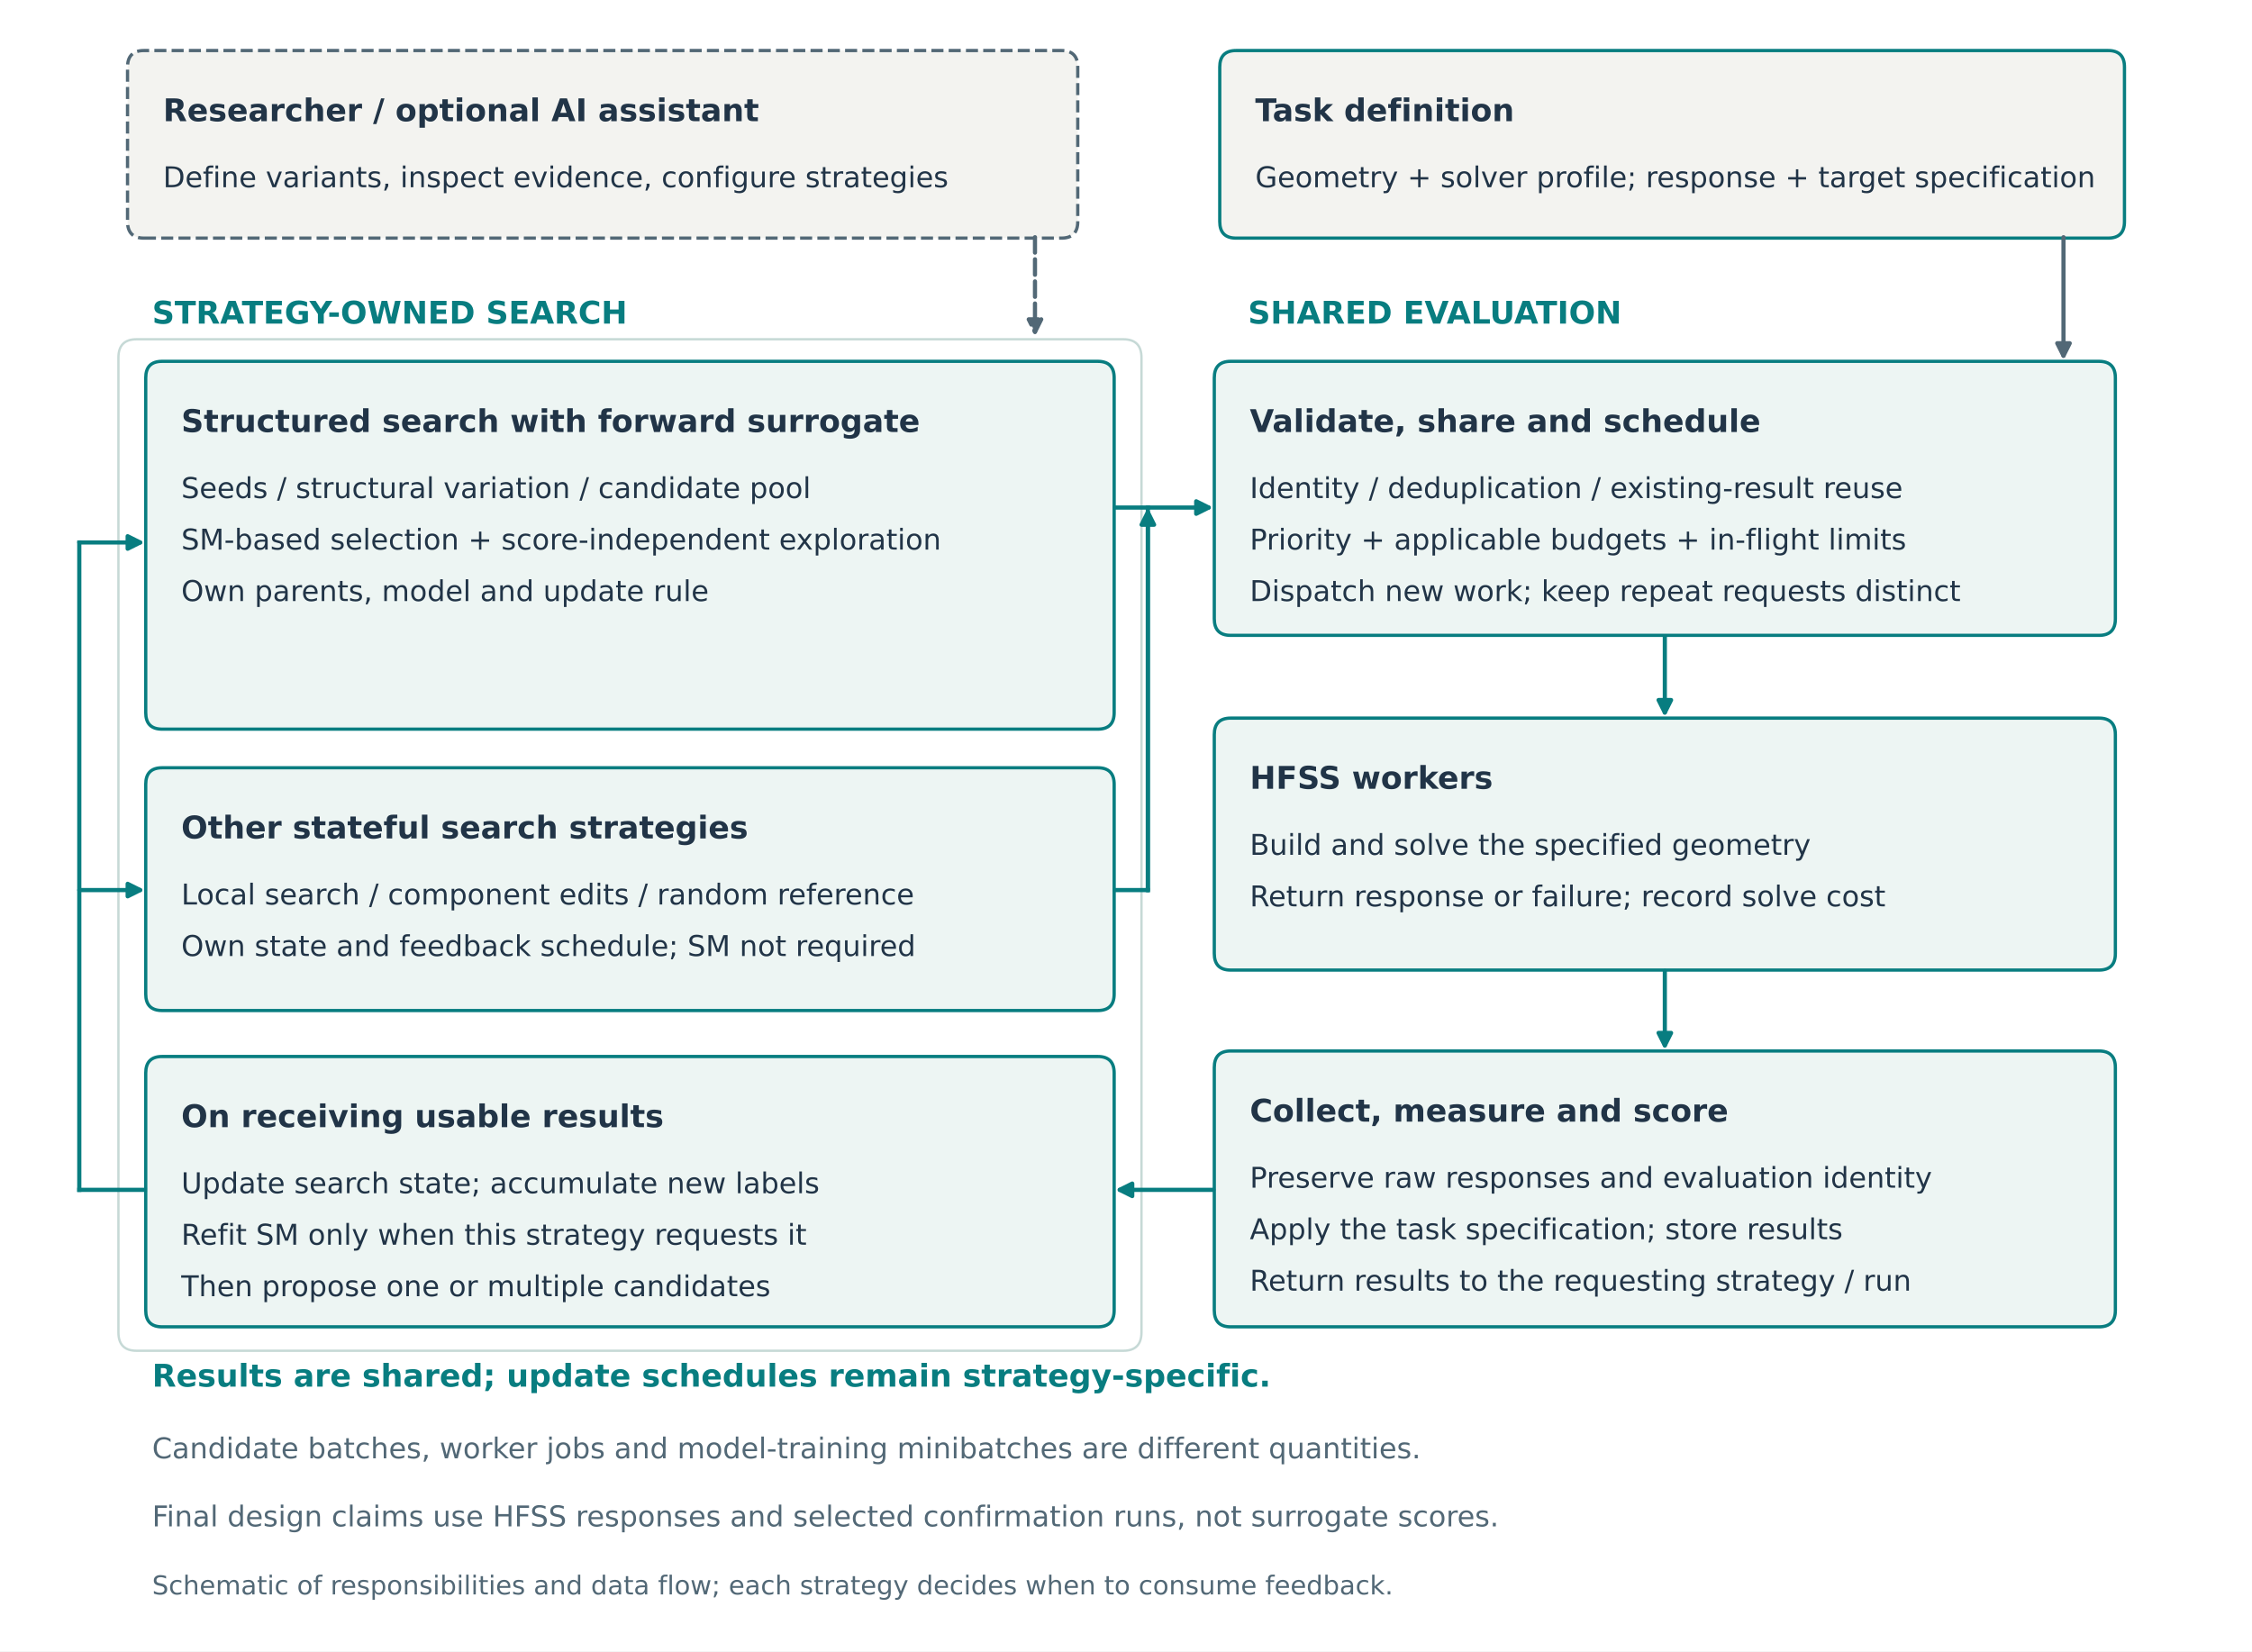
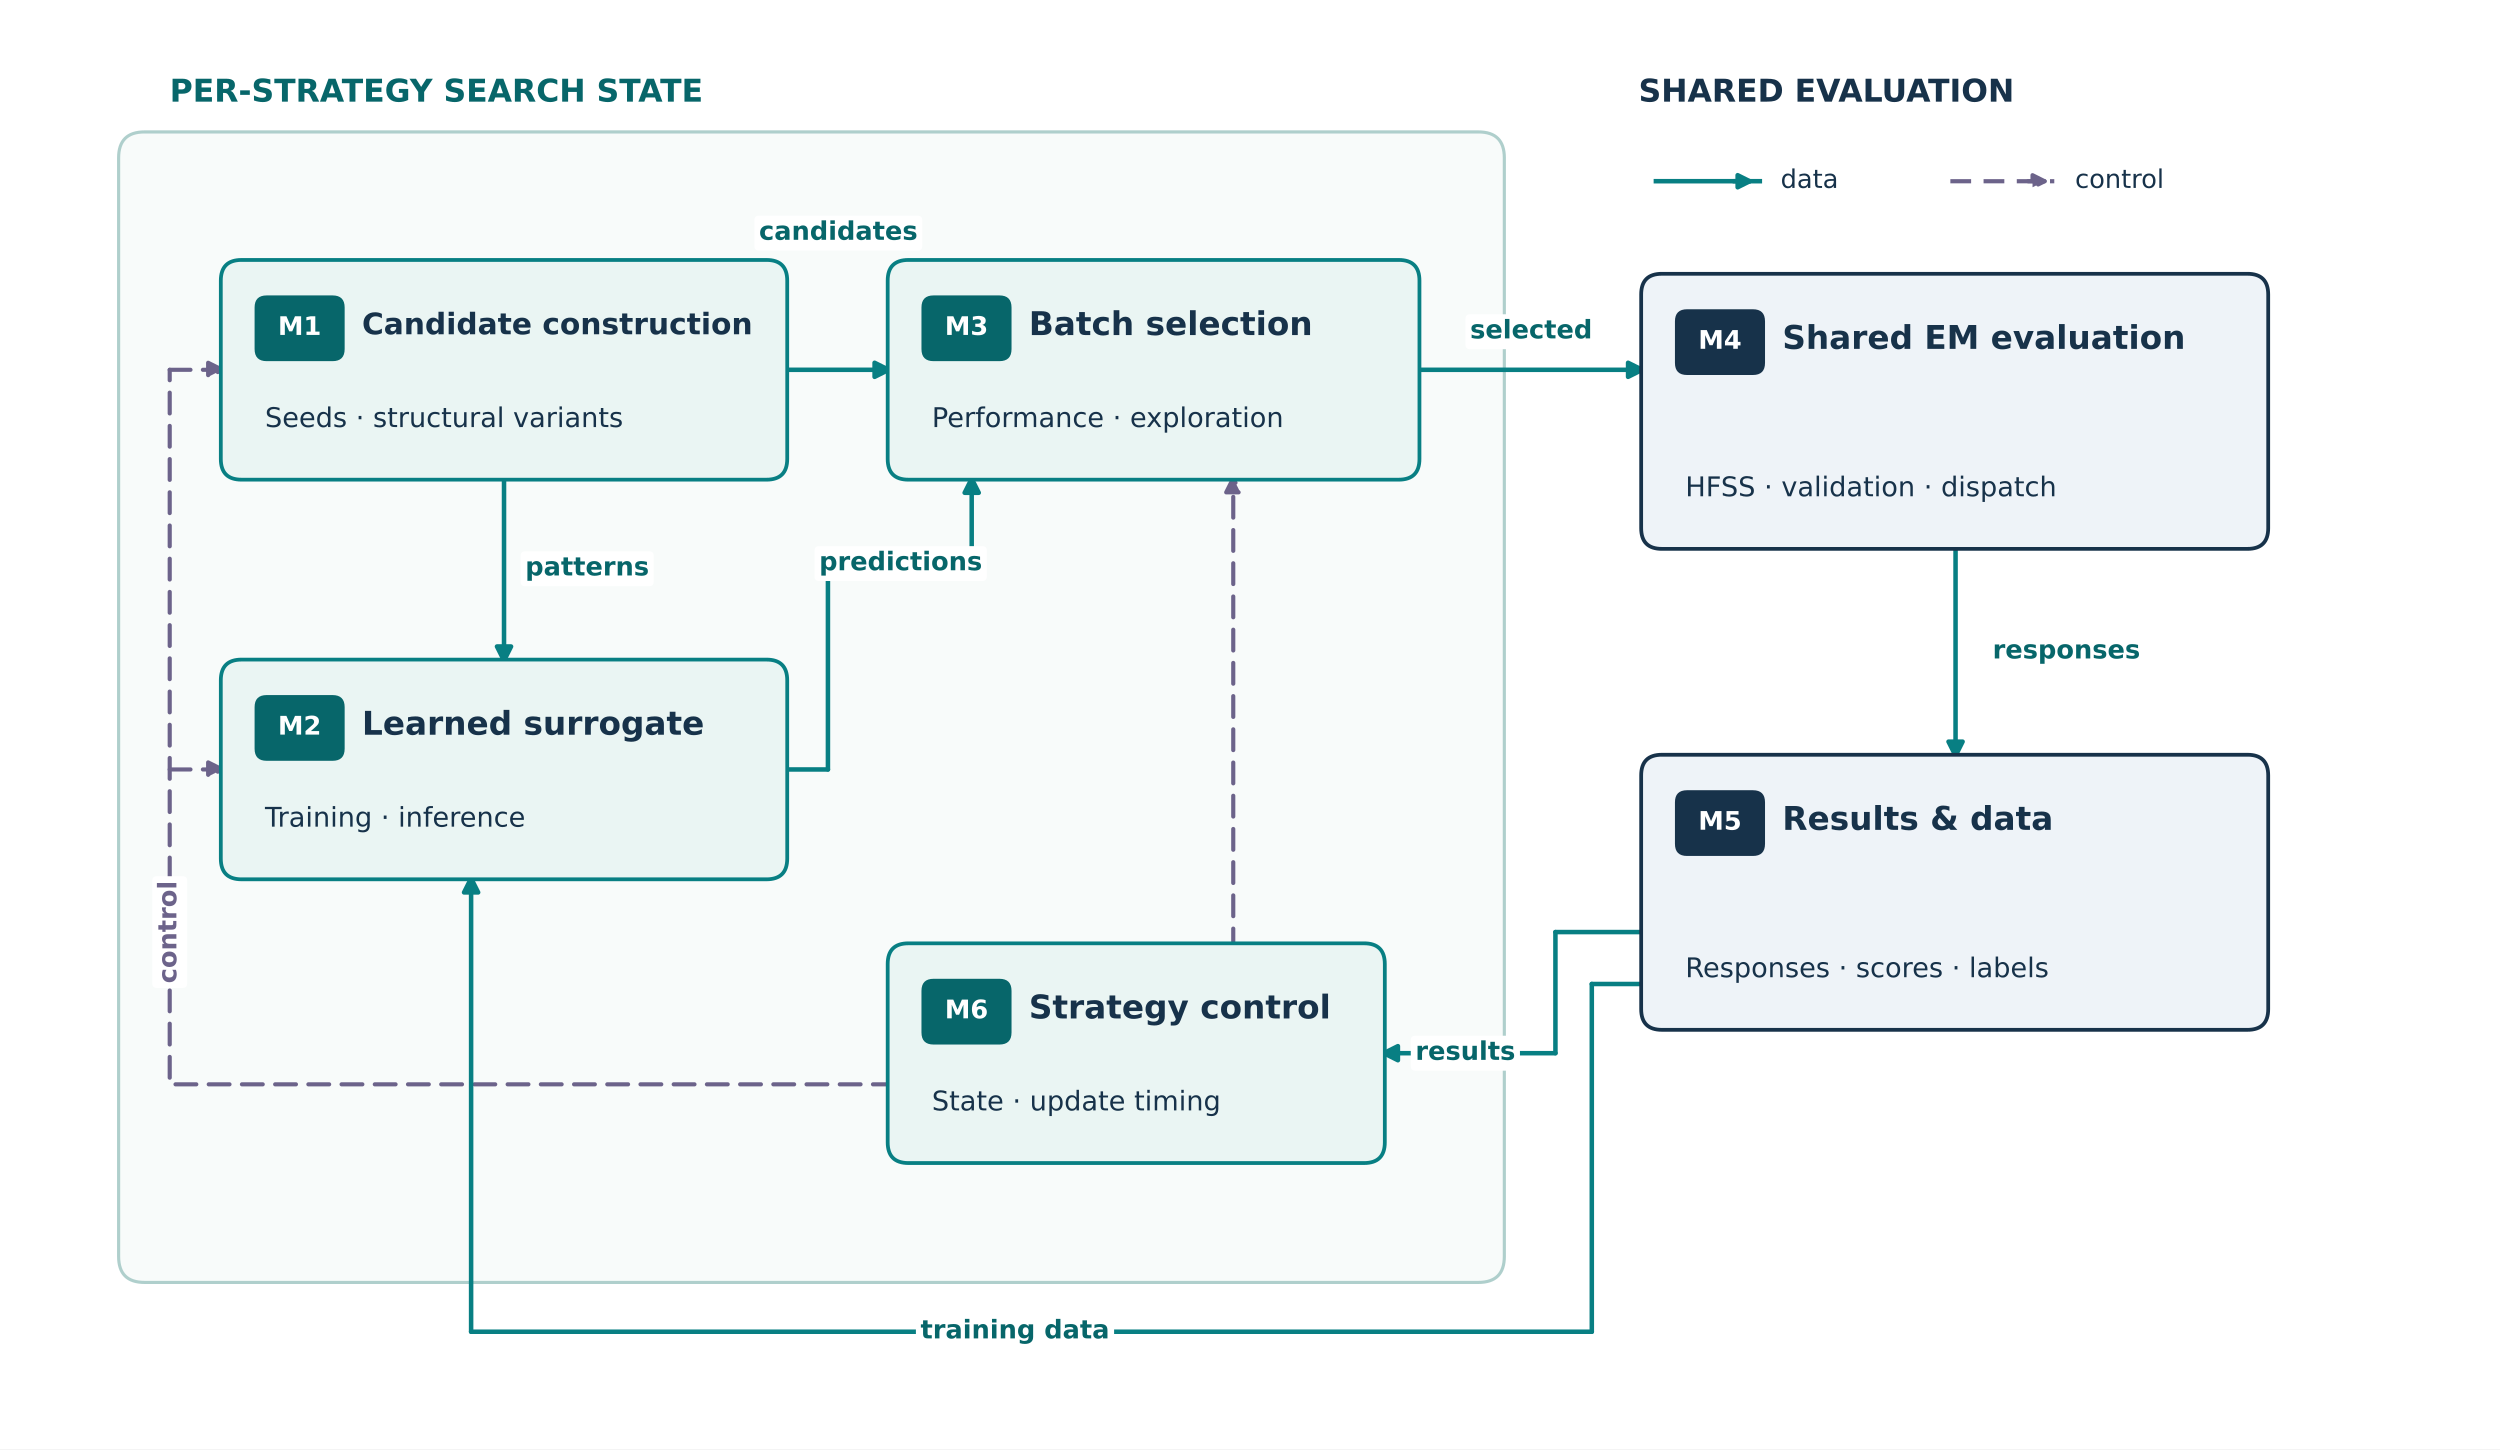
- <svg xmlns="http://www.w3.org/2000/svg" width="864pt" height="633.6pt" viewBox="0 0 864 633.6" version="1.1">
+ <svg xmlns="http://www.w3.org/2000/svg" width="993.6pt" height="576pt" viewBox="0 0 993.6 576" version="1.1">
  <defs>
    <style type="text/css">*{stroke-linejoin: round; stroke-linecap: butt}</style>
  </defs>
  <g id="figure_1">
    <g id="patch_1">
-       <path d="M 0 633.6 L 864 633.6 L 864 0 L 0 0 z " style="fill: #ffffff" />
+       <path d="M 0 576 L 993.6 576 L 993.6 0 L 0 0 z " style="fill: #ffffff" />
    </g>
    <g id="axes_1">
      <g id="patch_2">
-         <path d="M 55.213 91.361 L 407.207 91.361 Q 413.492 91.361 413.492 85.01 L 413.492 25.74 Q 413.492 19.39 407.207 19.39 L 55.213 19.39 Q 48.928 19.39 48.928 25.74 L 48.928 85.01 Q 48.928 91.361 55.213 91.361 z " clip-path="url(#p7411a5b7e0)" style="fill: #f3f3f0; stroke-dasharray: 4.625,2; stroke-dashoffset: 0; stroke: #526876; stroke-width: 1.25; stroke-linejoin: miter" />
+         <path d="M 57.469 509.686 L 587.555 509.686 Q 597.881 509.686 597.881 499.372 L 597.881 62.746 Q 597.881 52.432 587.555 52.432 L 57.469 52.432 Q 47.143 52.432 47.143 62.746 L 47.143 499.372 Q 47.143 509.686 57.469 509.686 z " clip-path="url(#pd29ddb6e83)" style="fill: #f8fbfa; stroke: #afcfcc; stroke-width: 1.25; stroke-linejoin: miter" />
+       </g>
+       <g id="line2d_1">
+         <path d="M 355.212 430.956 L 67.451 430.956 L 67.451 146.977 " clip-path="url(#pd29ddb6e83)" style="fill: none; stroke-dasharray: 8.25,4.95; stroke-dashoffset: 0; stroke: #6c638a; stroke-width: 1.65; stroke-linecap: round" />
      </g>
      <g id="patch_3">
-         <path d="M 474.253 91.361 L 808.787 91.361 Q 815.072 91.361 815.072 85.01 L 815.072 25.74 Q 815.072 19.39 808.787 19.39 L 474.253 19.39 Q 467.968 19.39 467.968 25.74 L 467.968 85.01 Q 467.968 91.361 474.253 91.361 z " clip-path="url(#p7411a5b7e0)" style="fill: #f3f3f0; stroke: #087d80; stroke-width: 1.25; stroke-linejoin: miter" />
+         <path d="M 689.032 72.029 Q 693.227 72.029 695.409 72.029 " clip-path="url(#pd29ddb6e83)" style="fill: none; stroke: #087f83; stroke-width: 1.8; stroke-linecap: round" />
+         <path d="M 690.609 69.629 L 695.409 72.029 L 690.609 74.429 z " clip-path="url(#pd29ddb6e83)" style="fill: #087f83; stroke: #087f83; stroke-width: 1.8; stroke-linecap: round" />
      </g>
      <g id="patch_4">
-         <path d="M 397.08 91.008 Q 397.08 110.059 397.08 127.322 " clip-path="url(#p7411a5b7e0)" style="fill: none; stroke-dasharray: 5.92,2.56; stroke-dashoffset: 0; stroke: #526876; stroke-width: 1.6; stroke-linecap: round" />
-         <path d="M 399.48 122.522 L 397.08 127.322 L 394.68 122.522 z " clip-path="url(#p7411a5b7e0)" style="fill: #526876; stroke-dasharray: 5.92,2.56; stroke-dashoffset: 0; stroke: #526876; stroke-width: 1.6; stroke-linecap: round" />
+         <path d="M 806.063 72.029 Q 810.258 72.029 812.609 72.029 " clip-path="url(#pd29ddb6e83)" style="fill: none; stroke-dasharray: 8.25,4.95; stroke-dashoffset: 0; stroke: #6c638a; stroke-width: 1.65; stroke-linecap: round" />
+         <path d="M 807.809 69.629 L 812.609 72.029 L 807.809 74.429 z " clip-path="url(#pd29ddb6e83)" style="fill: #6c638a; stroke-dasharray: 8.25,4.95; stroke-dashoffset: 0; stroke: #6c638a; stroke-width: 1.65; stroke-linecap: round" />
      </g>
      <g id="patch_5">
-         <path d="M 791.676 91.008 Q 791.676 114.646 791.676 136.494 " clip-path="url(#p7411a5b7e0)" style="fill: none; stroke: #526876; stroke-width: 1.6; stroke-linecap: round" />
-         <path d="M 794.076 131.694 L 791.676 136.494 L 789.276 131.694 z " clip-path="url(#p7411a5b7e0)" style="fill: #526876; stroke: #526876; stroke-width: 1.6; stroke-linecap: round" />
+         <path d="M 310.465 146.977 Q 332.838 146.977 353.2 146.977 " clip-path="url(#pd29ddb6e83)" style="fill: none; stroke: #087f83; stroke-width: 1.8; stroke-linecap: round" />
+         <path d="M 347.6 144.177 L 353.2 146.977 L 347.6 149.777 z " clip-path="url(#pd29ddb6e83)" style="fill: #087f83; stroke: #087f83; stroke-width: 1.8; stroke-linecap: round" />
      </g>
      <g id="patch_6">
-         <path d="M 52.42 518.249 L 430.952 518.249 Q 437.936 518.249 437.936 511.193 L 437.936 137.225 Q 437.936 130.169 430.952 130.169 L 52.42 130.169 Q 45.436 130.169 45.436 137.225 L 45.436 511.193 Q 45.436 518.249 52.42 518.249 L 52.42 518.249 z " clip-path="url(#p7411a5b7e0)" style="fill: none; stroke: #c6d9d6; stroke-width: 0.9; stroke-linejoin: miter" />
+         <path d="M 200.317 188.233 Q 200.317 226.395 200.317 262.544 " clip-path="url(#pd29ddb6e83)" style="fill: none; stroke: #087f83; stroke-width: 1.8; stroke-linecap: round" />
+         <path d="M 203.117 256.944 L 200.317 262.544 L 197.517 256.944 z " clip-path="url(#pd29ddb6e83)" style="fill: #087f83; stroke: #087f83; stroke-width: 1.8; stroke-linecap: round" />
+       </g>
+       <g id="line2d_2">
+         <path d="M 310.465 305.813 L 329.052 305.813 " clip-path="url(#pd29ddb6e83)" style="fill: none; stroke: #087f83; stroke-width: 1.8; stroke-linecap: round" />
+       </g>
+       <g id="line2d_3">
+         <path d="M 329.052 305.813 L 329.052 223.988 " clip-path="url(#pd29ddb6e83)" style="fill: none; stroke: #087f83; stroke-width: 1.8; stroke-linecap: round" />
+       </g>
+       <g id="line2d_4">
+         <path d="M 329.052 223.988 L 386.191 223.988 " clip-path="url(#pd29ddb6e83)" style="fill: none; stroke: #087f83; stroke-width: 1.8; stroke-linecap: round" />
      </g>
      <g id="patch_7">
-         <path d="M 62.197 279.756 L 421.175 279.756 Q 427.46 279.756 427.46 273.406 L 427.46 144.986 Q 427.46 138.636 421.175 138.636 L 62.197 138.636 Q 55.912 138.636 55.912 144.986 L 55.912 273.406 Q 55.912 279.756 62.197 279.756 z " clip-path="url(#p7411a5b7e0)" style="fill: #edf5f3; stroke: #087d80; stroke-width: 1.25; stroke-linejoin: miter" />
+         <path d="M 386.191 223.988 Q 386.191 206.111 386.191 190.246 " clip-path="url(#pd29ddb6e83)" style="fill: none; stroke: #087f83; stroke-width: 1.8; stroke-linecap: round" />
+         <path d="M 383.391 195.846 L 386.191 190.246 L 388.991 195.846 z " clip-path="url(#pd29ddb6e83)" style="fill: #087f83; stroke: #087f83; stroke-width: 1.8; stroke-linecap: round" />
      </g>
      <g id="patch_8">
-         <path d="M 62.197 387.713 L 421.175 387.713 Q 427.46 387.713 427.46 381.362 L 427.46 300.924 Q 427.46 294.574 421.175 294.574 L 62.197 294.574 Q 55.912 294.574 55.912 300.924 L 55.912 381.362 Q 55.912 387.713 62.197 387.713 z " clip-path="url(#p7411a5b7e0)" style="fill: #edf5f3; stroke: #087d80; stroke-width: 1.25; stroke-linejoin: miter" />
+         <path d="M 561.739 146.977 Q 608.207 146.977 652.663 146.977 " clip-path="url(#pd29ddb6e83)" style="fill: none; stroke: #087f83; stroke-width: 1.8; stroke-linecap: round" />
+         <path d="M 647.063 144.177 L 652.663 146.977 L 647.063 149.777 z " clip-path="url(#pd29ddb6e83)" style="fill: #087f83; stroke: #087f83; stroke-width: 1.8; stroke-linecap: round" />
      </g>
      <g id="patch_9">
-         <path d="M 62.197 509.076 L 421.175 509.076 Q 427.46 509.076 427.46 502.726 L 427.46 411.703 Q 427.46 405.353 421.175 405.353 L 62.197 405.353 Q 55.912 405.353 55.912 411.703 L 55.912 502.726 Q 55.912 509.076 62.197 509.076 z " clip-path="url(#p7411a5b7e0)" style="fill: #edf5f3; stroke: #087d80; stroke-width: 1.25; stroke-linejoin: miter" />
+         <path d="M 777.215 215.737 Q 777.215 259.056 777.215 300.362 " clip-path="url(#pd29ddb6e83)" style="fill: none; stroke: #087f83; stroke-width: 1.8; stroke-linecap: round" />
+         <path d="M 780.015 294.762 L 777.215 300.362 L 774.415 294.762 z " clip-path="url(#pd29ddb6e83)" style="fill: #087f83; stroke: #087f83; stroke-width: 1.8; stroke-linecap: round" />
+       </g>
+       <g id="line2d_5">
+         <path d="M 654.676 370.447 L 618.19 370.447 " clip-path="url(#pd29ddb6e83)" style="fill: none; stroke: #087f83; stroke-width: 1.8; stroke-linecap: round" />
+       </g>
+       <g id="line2d_6">
+         <path d="M 618.19 370.447 L 618.19 418.579 " clip-path="url(#pd29ddb6e83)" style="fill: none; stroke: #087f83; stroke-width: 1.8; stroke-linecap: round" />
      </g>
      <g id="patch_10">
-         <path d="M 440.381 194.731 Q 452.952 194.731 463.734 194.731 " clip-path="url(#p7411a5b7e0)" style="fill: none; stroke: #087d80; stroke-width: 1.6; stroke-linecap: round" />
-         <path d="M 458.934 192.331 L 463.734 194.731 L 458.934 197.131 z " clip-path="url(#p7411a5b7e0)" style="fill: #087d80; stroke: #087d80; stroke-width: 1.6; stroke-linecap: round" />
+         <path d="M 618.19 418.579 Q 583.08 418.579 549.983 418.579 " clip-path="url(#pd29ddb6e83)" style="fill: none; stroke: #087f83; stroke-width: 1.8; stroke-linecap: round" />
+         <path d="M 555.583 421.379 L 549.983 418.579 L 555.583 415.779 z " clip-path="url(#pd29ddb6e83)" style="fill: #087f83; stroke: #087f83; stroke-width: 1.8; stroke-linecap: round" />
+       </g>
+       <g id="line2d_7">
+         <path d="M 654.676 391.075 L 632.646 391.075 " clip-path="url(#pd29ddb6e83)" style="fill: none; stroke: #087f83; stroke-width: 1.8; stroke-linecap: round" />
+       </g>
+       <g id="line2d_8">
+         <path d="M 632.646 391.075 L 632.646 529.283 " clip-path="url(#pd29ddb6e83)" style="fill: none; stroke: #087f83; stroke-width: 1.8; stroke-linecap: round" />
+       </g>
+       <g id="line2d_9">
+         <path d="M 632.646 529.283 L 187.237 529.283 " clip-path="url(#pd29ddb6e83)" style="fill: none; stroke: #087f83; stroke-width: 1.8; stroke-linecap: round" />
      </g>
      <g id="patch_11">
-         <path d="M 440.381 341.496 Q 440.381 268.114 440.381 196.52 " clip-path="url(#p7411a5b7e0)" style="fill: none; stroke: #087d80; stroke-width: 1.6; stroke-linecap: round" />
-         <path d="M 437.981 201.32 L 440.381 196.52 L 442.781 201.32 z " clip-path="url(#p7411a5b7e0)" style="fill: #087d80; stroke: #087d80; stroke-width: 1.6; stroke-linecap: round" />
+         <path d="M 187.237 529.283 Q 187.237 438.176 187.237 349.081 " clip-path="url(#pd29ddb6e83)" style="fill: none; stroke: #087f83; stroke-width: 1.8; stroke-linecap: round" />
+         <path d="M 184.437 354.681 L 187.237 349.081 L 190.037 354.681 z " clip-path="url(#pd29ddb6e83)" style="fill: #087f83; stroke: #087f83; stroke-width: 1.8; stroke-linecap: round" />
      </g>
      <g id="patch_12">
-         <path d="M 472.158 243.77 L 805.295 243.77 Q 811.58 243.77 811.58 237.42 L 811.58 144.986 Q 811.58 138.636 805.295 138.636 L 472.158 138.636 Q 465.872 138.636 465.872 144.986 L 465.872 237.42 Q 465.872 243.77 472.158 243.77 z " clip-path="url(#p7411a5b7e0)" style="fill: #edf5f3; stroke: #087d80; stroke-width: 1.25; stroke-linejoin: miter" />
+         <path d="M 67.451 146.977 Q 78.81 146.977 88.324 146.977 " clip-path="url(#pd29ddb6e83)" style="fill: none; stroke-dasharray: 8.25,4.95; stroke-dashoffset: 0; stroke: #6c638a; stroke-width: 1.65; stroke-linecap: round" />
+         <path d="M 82.724 144.177 L 88.324 146.977 L 82.724 149.777 z " clip-path="url(#pd29ddb6e83)" style="fill: #6c638a; stroke-dasharray: 8.25,4.95; stroke-dashoffset: 0; stroke: #6c638a; stroke-width: 1.65; stroke-linecap: round" />
      </g>
      <g id="patch_13">
-         <path d="M 472.158 372.19 L 805.295 372.19 Q 811.58 372.19 811.58 365.839 L 811.58 281.873 Q 811.58 275.522 805.295 275.522 L 472.158 275.522 Q 465.872 275.522 465.872 281.873 L 465.872 365.839 Q 465.872 372.19 472.158 372.19 z " clip-path="url(#p7411a5b7e0)" style="fill: #edf5f3; stroke: #087d80; stroke-width: 1.25; stroke-linejoin: miter" />
+         <path d="M 67.451 305.813 Q 78.81 305.813 88.324 305.813 " clip-path="url(#pd29ddb6e83)" style="fill: none; stroke-dasharray: 8.25,4.95; stroke-dashoffset: 0; stroke: #6c638a; stroke-width: 1.65; stroke-linecap: round" />
+         <path d="M 82.724 303.013 L 88.324 305.813 L 82.724 308.613 z " clip-path="url(#pd29ddb6e83)" style="fill: #6c638a; stroke-dasharray: 8.25,4.95; stroke-dashoffset: 0; stroke: #6c638a; stroke-width: 1.65; stroke-linecap: round" />
      </g>
      <g id="patch_14">
-         <path d="M 638.726 244.123 Q 638.726 259.646 638.726 273.381 " clip-path="url(#p7411a5b7e0)" style="fill: none; stroke: #087d80; stroke-width: 1.6; stroke-linecap: round" />
-         <path d="M 641.126 268.581 L 638.726 273.381 L 636.326 268.581 z " clip-path="url(#p7411a5b7e0)" style="fill: #087d80; stroke: #087d80; stroke-width: 1.6; stroke-linecap: round" />
+         <path d="M 490.143 377.323 Q 490.143 282.778 490.143 190.078 " clip-path="url(#pd29ddb6e83)" style="fill: none; stroke-dasharray: 8.25,4.95; stroke-dashoffset: 0; stroke: #6c638a; stroke-width: 1.65; stroke-linecap: round" />
+         <path d="M 487.343 195.678 L 490.143 190.078 L 492.943 195.678 z " clip-path="url(#pd29ddb6e83)" style="fill: #6c638a; stroke-dasharray: 8.25,4.95; stroke-dashoffset: 0; stroke: #6c638a; stroke-width: 1.65; stroke-linecap: round" />
+       </g>
+       <g id="line2d_10">
+         <path d="M 658.118 72.029 L 699.423 72.029 " clip-path="url(#pd29ddb6e83)" style="fill: none; stroke: #087f83; stroke-width: 1.8; stroke-linecap: square" />
+       </g>
+       <g id="line2d_11">
+         <path d="M 775.15 72.029 L 816.455 72.029 " clip-path="url(#pd29ddb6e83)" style="fill: none; stroke-dasharray: 8.25,4.95; stroke-dashoffset: 0; stroke: #6c638a; stroke-width: 1.65" />
+       </g>
+       <g id="text_1">
+         <text style="font-weight: 700; font-size: 12.5px; font-family: 'DejaVu Sans'; text-anchor: start; fill: #07666a" x="67.451" y="40.399" transform="rotate(-0 67.45125 40.3992)">PER-STRATEGY SEARCH STATE</text>
+       </g>
+       <g id="text_2">
+         <text style="font-weight: 700; font-size: 12.5px; font-family: 'DejaVu Sans'; text-anchor: start; fill: #17324a" x="651.234" y="40.399" transform="rotate(-0 651.2338 40.3992)">SHARED EVALUATION</text>
      </g>
      <g id="patch_15">
-         <path d="M 472.158 509.076 L 805.295 509.076 Q 811.58 509.076 811.58 502.726 L 811.58 409.586 Q 811.58 403.236 805.295 403.236 L 472.158 403.236 Q 465.872 403.236 465.872 409.586 L 465.872 502.726 Q 465.872 509.076 472.158 509.076 z " clip-path="url(#p7411a5b7e0)" style="fill: #edf5f3; stroke: #087d80; stroke-width: 1.25; stroke-linejoin: miter" />
+         <path d="M 96.021 190.64 L 304.613 190.64 Q 312.874 190.64 312.874 182.389 L 312.874 111.566 Q 312.874 103.315 304.613 103.315 L 96.021 103.315 Q 87.76 103.315 87.76 111.566 L 87.76 182.389 Q 87.76 190.64 96.021 190.64 z " clip-path="url(#pd29ddb6e83)" style="fill: #eaf5f3; stroke: #087f83; stroke-width: 1.5; stroke-linejoin: miter" />
      </g>
      <g id="patch_16">
-         <path d="M 638.726 372.542 Q 638.726 387.713 638.726 401.094 " clip-path="url(#p7411a5b7e0)" style="fill: none; stroke: #087d80; stroke-width: 1.6; stroke-linecap: round" />
-         <path d="M 641.126 396.294 L 638.726 401.094 L 636.326 396.294 z " clip-path="url(#p7411a5b7e0)" style="fill: #087d80; stroke: #087d80; stroke-width: 1.6; stroke-linecap: round" />
+         <path d="M 96.021 349.475 L 304.613 349.475 Q 312.874 349.475 312.874 341.224 L 312.874 270.401 Q 312.874 262.15 304.613 262.15 L 96.021 262.15 Q 87.76 262.15 87.76 270.401 L 87.76 341.224 Q 87.76 349.475 96.021 349.475 z " clip-path="url(#pd29ddb6e83)" style="fill: #eaf5f3; stroke: #087f83; stroke-width: 1.5; stroke-linejoin: miter" />
      </g>
      <g id="patch_17">
-         <path d="M 465.523 456.509 Q 446.666 456.509 429.598 456.509 " clip-path="url(#p7411a5b7e0)" style="fill: none; stroke: #087d80; stroke-width: 1.6; stroke-linecap: round" />
-         <path d="M 434.398 458.909 L 429.598 456.509 L 434.398 454.109 z " clip-path="url(#p7411a5b7e0)" style="fill: #087d80; stroke: #087d80; stroke-width: 1.6; stroke-linecap: round" />
+         <path d="M 361.064 190.64 L 555.887 190.64 Q 564.148 190.64 564.148 182.389 L 564.148 111.566 Q 564.148 103.315 555.887 103.315 L 361.064 103.315 Q 352.803 103.315 352.803 111.566 L 352.803 182.389 Q 352.803 190.64 361.064 190.64 z " clip-path="url(#pd29ddb6e83)" style="fill: #eaf5f3; stroke: #087f83; stroke-width: 1.5; stroke-linejoin: miter" />
      </g>
      <g id="patch_18">
-         <path d="M 30.42 208.138 Q 42.991 208.138 53.774 208.138 " clip-path="url(#p7411a5b7e0)" style="fill: none; stroke: #087d80; stroke-width: 1.6; stroke-linecap: round" />
-         <path d="M 48.974 205.738 L 53.774 208.138 L 48.974 210.538 z " clip-path="url(#p7411a5b7e0)" style="fill: #087d80; stroke: #087d80; stroke-width: 1.6; stroke-linecap: round" />
+         <path d="M 361.064 462.242 L 542.119 462.242 Q 550.38 462.242 550.38 453.991 L 550.38 383.168 Q 550.38 374.917 542.119 374.917 L 361.064 374.917 Q 352.803 374.917 352.803 383.168 L 352.803 453.991 Q 352.803 462.242 361.064 462.242 z " clip-path="url(#pd29ddb6e83)" style="fill: #eaf5f3; stroke: #087f83; stroke-width: 1.5; stroke-linejoin: miter" />
      </g>
      <g id="patch_19">
-         <path d="M 30.42 341.496 Q 42.991 341.496 53.774 341.496 " clip-path="url(#p7411a5b7e0)" style="fill: none; stroke: #087d80; stroke-width: 1.6; stroke-linecap: round" />
-         <path d="M 48.974 339.096 L 53.774 341.496 L 48.974 343.896 z " clip-path="url(#p7411a5b7e0)" style="fill: #087d80; stroke: #087d80; stroke-width: 1.6; stroke-linecap: round" />
-       </g>
-       <g id="line2d_1">
-         <path d="M 440.381 341.496 L 440.381 194.731 " clip-path="url(#p7411a5b7e0)" style="fill: none; stroke: #087d80; stroke-width: 1.6; stroke-linecap: square" />
-       </g>
-       <g id="line2d_2">
-         <path d="M 427.81 194.731 L 440.381 194.731 " clip-path="url(#p7411a5b7e0)" style="fill: none; stroke: #087d80; stroke-width: 1.6; stroke-linecap: square" />
-       </g>
-       <g id="line2d_3">
-         <path d="M 427.81 341.496 L 440.381 341.496 " clip-path="url(#p7411a5b7e0)" style="fill: none; stroke: #087d80; stroke-width: 1.6; stroke-linecap: square" />
-       </g>
-       <g id="line2d_4">
-         <path d="M 55.562 456.509 L 30.42 456.509 " clip-path="url(#p7411a5b7e0)" style="fill: none; stroke: #087d80; stroke-width: 1.6; stroke-linecap: square" />
-       </g>
-       <g id="line2d_5">
-         <path d="M 30.42 456.509 L 30.42 208.138 " clip-path="url(#p7411a5b7e0)" style="fill: none; stroke: #087d80; stroke-width: 1.6; stroke-linecap: square" />
-       </g>
-       <g id="text_1">
-         <text style="font-weight: 700; font-size: 12px; font-family: 'DejaVu Sans'; text-anchor: start; fill: #213447" x="62.546" y="46.501" transform="rotate(-0 62.5464 46.50053)">Researcher / optional AI assistant</text>
-       </g>
-       <g id="text_2">
-         <text style="font-size: 11px; font-family: 'DejaVu Sans'; text-anchor: start; fill: #213447" x="62.546" y="71.848" transform="rotate(-0 62.5464 71.84788)">Define variants, inspect evidence, configure strategies</text>
+         <path d="M 660.528 218.144 L 893.214 218.144 Q 901.476 218.144 901.476 209.893 L 901.476 117.067 Q 901.476 108.815 893.214 108.815 L 660.528 108.815 Q 652.266 108.815 652.266 117.067 L 652.266 209.893 Q 652.266 218.144 660.528 218.144 z " clip-path="url(#pd29ddb6e83)" style="fill: #eef3f8; stroke: #17324a; stroke-width: 1.5; stroke-linejoin: miter" />
+       </g>
+       <g id="patch_20">
+         <path d="M 660.528 409.297 L 893.214 409.297 Q 901.476 409.297 901.476 401.045 L 901.476 308.219 Q 901.476 299.968 893.214 299.968 L 660.528 299.968 Q 652.266 299.968 652.266 308.219 L 652.266 401.045 Q 652.266 409.297 660.528 409.297 z " clip-path="url(#pd29ddb6e83)" style="fill: #eef3f8; stroke: #17324a; stroke-width: 1.5; stroke-linejoin: miter" />
      </g>
      <g id="text_3">
-         <text style="font-weight: 700; font-size: 12px; font-family: 'DejaVu Sans'; text-anchor: start; fill: #213447" x="481.586" y="46.501" transform="rotate(-0 481.5864 46.50053)">Task definition</text>
+         <text style="font-size: 10.2px; font-family: 'DejaVu Sans'; text-anchor: start; fill: #17324a" x="707.685" y="74.679" transform="rotate(-0 707.6845 74.67881)">data</text>
      </g>
      <g id="text_4">
-         <text style="font-size: 11px; font-family: 'DejaVu Sans'; text-anchor: start; fill: #213447" x="481.586" y="71.848" transform="rotate(-0 481.5864 71.84788)">Geometry + solver profile; response + target specification</text>
+         <text style="font-size: 10.2px; font-family: 'DejaVu Sans'; text-anchor: start; fill: #17324a" x="824.716" y="74.679" transform="rotate(-0 824.7164 74.67881)">control</text>
+       </g>
+       <g id="patch_21">
+         <path d="M 106.003 143.539 L 132.163 143.539 Q 136.982 143.539 136.982 138.726 L 136.982 122.224 Q 136.982 117.41 132.163 117.41 L 106.003 117.41 Q 101.184 117.41 101.184 122.224 L 101.184 138.726 Q 101.184 143.539 106.003 143.539 z " clip-path="url(#pd29ddb6e83)" style="fill: #07666a" />
+       </g>
+       <g id="patch_22">
+         <path d="M 106.003 302.375 L 132.163 302.375 Q 136.982 302.375 136.982 297.562 L 136.982 281.059 Q 136.982 276.246 132.163 276.246 L 106.003 276.246 Q 101.184 276.246 101.184 281.059 L 101.184 297.562 Q 101.184 302.375 106.003 302.375 z " clip-path="url(#pd29ddb6e83)" style="fill: #07666a" />
+       </g>
+       <g id="patch_23">
+         <path d="M 371.046 143.539 L 397.206 143.539 Q 402.025 143.539 402.025 138.726 L 402.025 122.224 Q 402.025 117.41 397.206 117.41 L 371.046 117.41 Q 366.227 117.41 366.227 122.224 L 366.227 138.726 Q 366.227 143.539 371.046 143.539 z " clip-path="url(#pd29ddb6e83)" style="fill: #07666a" />
+       </g>
+       <g id="patch_24">
+         <path d="M 371.046 415.141 L 397.206 415.141 Q 402.025 415.141 402.025 410.328 L 402.025 393.826 Q 402.025 389.012 397.206 389.012 L 371.046 389.012 Q 366.227 389.012 366.227 393.826 L 366.227 410.328 Q 366.227 415.141 371.046 415.141 z " clip-path="url(#pd29ddb6e83)" style="fill: #07666a" />
+       </g>
+       <g id="patch_25">
+         <path d="M 670.51 149.04 L 696.67 149.04 Q 701.489 149.04 701.489 144.227 L 701.489 127.724 Q 701.489 122.911 696.67 122.911 L 670.51 122.911 Q 665.691 122.911 665.691 127.724 L 665.691 144.227 Q 665.691 149.04 670.51 149.04 z " clip-path="url(#pd29ddb6e83)" style="fill: #17324a" />
+       </g>
+       <g id="patch_26">
+         <path d="M 670.51 340.193 L 696.67 340.193 Q 701.489 340.193 701.489 335.38 L 701.489 318.877 Q 701.489 314.064 696.67 314.064 L 670.51 314.064 Q 665.691 314.064 665.691 318.877 L 665.691 335.38 Q 665.691 340.193 670.51 340.193 z " clip-path="url(#pd29ddb6e83)" style="fill: #17324a" />
      </g>
      <g id="text_5">
-         <text style="font-weight: 700; font-size: 12px; font-family: 'DejaVu Sans'; text-anchor: start; fill: #087d80" x="58.356" y="124.171" transform="rotate(-0 58.356 124.1712)">STRATEGY-OWNED SEARCH</text>
+         <text style="font-weight: 700; font-size: 10.2px; font-family: 'DejaVu Sans'; text-anchor: middle; fill: #ffffff" x="119.083" y="133.124" transform="rotate(-0 119.083 133.1244)">M1</text>
      </g>
      <g id="text_6">
-         <text style="font-weight: 700; font-size: 12px; font-family: 'DejaVu Sans'; text-anchor: start; fill: #087d80" x="478.793" y="124.171" transform="rotate(-0 478.7928 124.1712)">SHARED EVALUATION</text>
+         <text style="font-weight: 700; font-size: 11.8px; font-family: 'DejaVu Sans'; text-anchor: start; fill: #17324a" x="143.866" y="132.853" transform="rotate(-0 143.8662 132.8529)">Candidate construction</text>
      </g>
      <g id="text_7">
-         <text style="font-weight: 700; font-size: 12px; font-family: 'DejaVu Sans'; text-anchor: start; fill: #213447" x="69.53" y="165.747" transform="rotate(-0 69.5304 165.7469)">Structured search with forward surrogate</text>
+         <text style="font-size: 10.8px; font-family: 'DejaVu Sans'; text-anchor: start; fill: #17324a" x="105.315" y="169.723" transform="rotate(-0 105.3145 169.7235)">Seeds · structural variants</text>
      </g>
      <g id="text_8">
-         <text style="font-size: 11px; font-family: 'DejaVu Sans'; text-anchor: start; fill: #213447" x="69.53" y="191.094" transform="rotate(-0 69.5304 191.0943)">Seeds / structural variation / candidate pool</text>
+         <text style="font-weight: 700; font-size: 10.2px; font-family: 'DejaVu Sans'; text-anchor: middle; fill: #ffffff" x="119.083" y="291.96" transform="rotate(-0 119.083 291.96)">M2</text>
      </g>
      <g id="text_9">
-         <text style="font-size: 11px; font-family: 'DejaVu Sans'; text-anchor: start; fill: #213447" x="69.53" y="210.851" transform="rotate(-0 69.5304 210.8511)">SM-based selection + score-independent exploration</text>
+         <text style="font-weight: 700; font-size: 13px; font-family: 'DejaVu Sans'; text-anchor: start; fill: #17324a" x="143.866" y="292" transform="rotate(-0 143.8662 292.0003)">Learned surrogate</text>
      </g>
      <g id="text_10">
-         <text style="font-size: 11px; font-family: 'DejaVu Sans'; text-anchor: start; fill: #213447" x="69.53" y="230.608" transform="rotate(-0 69.5304 230.6079)">Own parents, model and update rule</text>
+         <text style="font-size: 10.8px; font-family: 'DejaVu Sans'; text-anchor: start; fill: #17324a" x="105.315" y="328.559" transform="rotate(-0 105.3145 328.5591)">Training · inference</text>
      </g>
      <g id="text_11">
-         <text style="font-weight: 700; font-size: 12px; font-family: 'DejaVu Sans'; text-anchor: start; fill: #213447" x="69.53" y="321.685" transform="rotate(-0 69.5304 321.6845)">Other stateful search strategies</text>
+         <text style="font-weight: 700; font-size: 10.2px; font-family: 'DejaVu Sans'; text-anchor: middle; fill: #ffffff" x="384.126" y="133.124" transform="rotate(-0 384.1258 133.1244)">M3</text>
      </g>
      <g id="text_12">
-         <text style="font-size: 11px; font-family: 'DejaVu Sans'; text-anchor: start; fill: #213447" x="69.53" y="347.032" transform="rotate(-0 69.5304 347.0319)">Local search / component edits / random reference</text>
+         <text style="font-weight: 700; font-size: 13px; font-family: 'DejaVu Sans'; text-anchor: start; fill: #17324a" x="408.909" y="133.165" transform="rotate(-0 408.909 133.1647)">Batch selection</text>
      </g>
      <g id="text_13">
-         <text style="font-size: 11px; font-family: 'DejaVu Sans'; text-anchor: start; fill: #213447" x="69.53" y="366.789" transform="rotate(-0 69.5304 366.7887)">Own state and feedback schedule; SM not required</text>
+         <text style="font-size: 10.8px; font-family: 'DejaVu Sans'; text-anchor: start; fill: #17324a" x="370.357" y="169.723" transform="rotate(-0 370.3573 169.7235)">Performance · exploration</text>
      </g>
      <g id="text_14">
-         <text style="font-weight: 700; font-size: 12px; font-family: 'DejaVu Sans'; text-anchor: start; fill: #213447" x="69.53" y="432.464" transform="rotate(-0 69.5304 432.4637)">On receiving usable results</text>
+         <text style="font-weight: 700; font-size: 10.2px; font-family: 'DejaVu Sans'; text-anchor: middle; fill: #ffffff" x="384.126" y="404.726" transform="rotate(-0 384.1258 404.7264)">M6</text>
      </g>
      <g id="text_15">
-         <text style="font-size: 11px; font-family: 'DejaVu Sans'; text-anchor: start; fill: #213447" x="69.53" y="457.811" transform="rotate(-0 69.5304 457.8111)">Update search state; accumulate new labels</text>
+         <text style="font-weight: 700; font-size: 13px; font-family: 'DejaVu Sans'; text-anchor: start; fill: #17324a" x="408.909" y="404.767" transform="rotate(-0 408.909 404.7667)">Strategy control</text>
      </g>
      <g id="text_16">
-         <text style="font-size: 11px; font-family: 'DejaVu Sans'; text-anchor: start; fill: #213447" x="69.53" y="477.568" transform="rotate(-0 69.5304 477.5679)">Refit SM only when this strategy requests it</text>
+         <text style="font-size: 10.8px; font-family: 'DejaVu Sans'; text-anchor: start; fill: #17324a" x="370.357" y="441.325" transform="rotate(-0 370.3573 441.3255)">State · update timing</text>
      </g>
      <g id="text_17">
-         <text style="font-size: 11px; font-family: 'DejaVu Sans'; text-anchor: start; fill: #213447" x="69.53" y="497.325" transform="rotate(-0 69.5304 497.3247)">Then propose one or multiple candidates</text>
+         <text style="font-weight: 700; font-size: 10.2px; font-family: 'DejaVu Sans'; text-anchor: middle; fill: #ffffff" x="683.59" y="138.625" transform="rotate(-0 683.5897 138.6252)">M4</text>
      </g>
      <g id="text_18">
-         <text style="font-weight: 700; font-size: 12px; font-family: 'DejaVu Sans'; text-anchor: start; fill: #213447" x="479.491" y="165.747" transform="rotate(-0 479.4912 165.7469)">Validate, share and schedule</text>
+         <text style="font-weight: 700; font-size: 13px; font-family: 'DejaVu Sans'; text-anchor: start; fill: #17324a" x="708.373" y="138.665" transform="rotate(-0 708.3729 138.6655)">Shared EM evaluation</text>
      </g>
      <g id="text_19">
-         <text style="font-size: 11px; font-family: 'DejaVu Sans'; text-anchor: start; fill: #213447" x="479.491" y="191.094" transform="rotate(-0 479.4912 191.0943)">Identity / deduplication / existing-result reuse</text>
+         <text style="font-size: 10.8px; font-family: 'DejaVu Sans'; text-anchor: start; fill: #17324a" x="669.821" y="197.227" transform="rotate(-0 669.8212 197.2275)">HFSS · validation · dispatch</text>
      </g>
      <g id="text_20">
-         <text style="font-size: 11px; font-family: 'DejaVu Sans'; text-anchor: start; fill: #213447" x="479.491" y="210.851" transform="rotate(-0 479.4912 210.8511)">Priority + applicable budgets + in-flight limits</text>
+         <text style="font-weight: 700; font-size: 10.2px; font-family: 'DejaVu Sans'; text-anchor: middle; fill: #ffffff" x="683.59" y="329.778" transform="rotate(-0 683.5897 329.778)">M5</text>
      </g>
      <g id="text_21">
-         <text style="font-size: 11px; font-family: 'DejaVu Sans'; text-anchor: start; fill: #213447" x="479.491" y="230.608" transform="rotate(-0 479.4912 230.6079)">Dispatch new work; keep repeat requests distinct</text>
+         <text style="font-weight: 700; font-size: 13px; font-family: 'DejaVu Sans'; text-anchor: start; fill: #17324a" x="708.373" y="329.818" transform="rotate(-0 708.3729 329.8183)">Results &amp; data</text>
      </g>
      <g id="text_22">
-         <text style="font-weight: 700; font-size: 12px; font-family: 'DejaVu Sans'; text-anchor: start; fill: #213447" x="479.491" y="302.633" transform="rotate(-0 479.4912 302.6333)">HFSS workers</text>
+         <text style="font-size: 10.8px; font-family: 'DejaVu Sans'; text-anchor: start; fill: #17324a" x="669.821" y="388.38" transform="rotate(-0 669.8212 388.3803)">Responses · scores · labels</text>
      </g>
      <g id="text_23">
-         <text style="font-size: 11px; font-family: 'DejaVu Sans'; text-anchor: start; fill: #213447" x="479.491" y="327.981" transform="rotate(-0 479.4912 327.9807)">Build and solve the specified geometry</text>
+         <g id="patch_27">
+           <path d="M 301.664 99.593 L 364.701 99.593 Q 366.537 99.593 366.537 97.757 L 366.537 87.556 Q 366.537 85.72 364.701 85.72 L 301.664 85.72 Q 299.828 85.72 299.828 87.556 L 299.828 97.757 Q 299.828 99.593 301.664 99.593 z " style="fill: #ffffff" />
+         </g>
+         <text style="font-weight: 700; font-size: 10.2px; font-family: 'DejaVu Sans'; text-anchor: middle; fill: #07666a" x="333.182" y="95.307" transform="rotate(-0 333.1825 95.30681)">candidates</text>
      </g>
      <g id="text_24">
-         <text style="font-size: 11px; font-family: 'DejaVu Sans'; text-anchor: start; fill: #213447" x="479.491" y="347.737" transform="rotate(-0 479.4912 347.7375)">Return response or failure; record solve cost</text>
+         <g id="patch_28">
+           <path d="M 208.754 232.987 L 257.969 232.987 Q 259.805 232.987 259.805 231.151 L 259.805 220.951 Q 259.805 219.115 257.969 219.115 L 208.754 219.115 Q 206.918 219.115 206.918 220.951 L 206.918 231.151 Q 206.918 232.987 208.754 232.987 z " style="fill: #ffffff" />
+         </g>
+         <text style="font-weight: 700; font-size: 10.2px; font-family: 'DejaVu Sans'; text-anchor: middle; fill: #07666a" x="233.361" y="228.701" transform="rotate(-0 233.3612 228.7008)">patterns</text>
      </g>
      <g id="text_25">
-         <text style="font-weight: 700; font-size: 12px; font-family: 'DejaVu Sans'; text-anchor: start; fill: #213447" x="479.491" y="430.347" transform="rotate(-0 479.4912 430.3469)">Collect, measure and score</text>
+         <g id="patch_29">
+           <path d="M 325.563 230.925 L 390.368 230.925 Q 392.204 230.925 392.204 229.089 L 392.204 218.888 Q 392.204 217.052 390.368 217.052 L 325.563 217.052 Q 323.727 217.052 323.727 218.888 L 323.727 229.089 Q 323.727 230.925 325.563 230.925 z " style="fill: #ffffff" />
+         </g>
+         <text style="font-weight: 700; font-size: 10.2px; font-family: 'DejaVu Sans'; text-anchor: middle; fill: #07666a" x="357.966" y="226.638" transform="rotate(-0 357.9657 226.6384)">predictions</text>
      </g>
      <g id="text_26">
-         <text style="font-size: 11px; font-family: 'DejaVu Sans'; text-anchor: start; fill: #213447" x="479.491" y="455.694" transform="rotate(-0 479.4912 455.6943)">Preserve raw responses and evaluation identity</text>
+         <g id="patch_30">
+           <path d="M 584.279 138.786 L 632.824 138.786 Q 634.66 138.786 634.66 136.95 L 634.66 126.75 Q 634.66 124.914 632.824 124.914 L 584.279 124.914 Q 582.443 124.914 582.443 126.75 L 582.443 136.95 Q 582.443 138.786 584.279 138.786 z " style="fill: #ffffff" />
+         </g>
+         <text style="font-weight: 700; font-size: 10.2px; font-family: 'DejaVu Sans'; text-anchor: middle; fill: #07666a" x="608.552" y="134.5" transform="rotate(-0 608.5516 134.5)">selected</text>
      </g>
      <g id="text_27">
-         <text style="font-size: 11px; font-family: 'DejaVu Sans'; text-anchor: start; fill: #213447" x="479.491" y="475.451" transform="rotate(-0 479.4912 475.4511)">Apply the task specification; store results</text>
+         <g id="patch_31">
+           <path d="M 791.95 265.992 L 850.598 265.992 Q 852.434 265.992 852.434 264.156 L 852.434 253.956 Q 852.434 252.12 850.598 252.12 L 791.95 252.12 Q 790.114 252.12 790.114 253.956 L 790.114 264.156 Q 790.114 265.992 791.95 265.992 z " style="fill: #ffffff" />
+         </g>
+         <text style="font-weight: 700; font-size: 10.2px; font-family: 'DejaVu Sans'; text-anchor: middle; fill: #07666a" x="821.274" y="261.706" transform="rotate(-0 821.2743 261.7056)">responses</text>
      </g>
      <g id="text_28">
-         <text style="font-size: 11px; font-family: 'DejaVu Sans'; text-anchor: start; fill: #213447" x="479.491" y="495.208" transform="rotate(-0 479.4912 495.2079)">Return results to the requesting strategy / run</text>
+         <g id="patch_32">
+           <path d="M 562.53 425.516 L 602.253 425.516 Q 604.089 425.516 604.089 423.68 L 604.089 413.479 Q 604.089 411.643 602.253 411.643 L 562.53 411.643 Q 560.694 411.643 560.694 413.479 L 560.694 423.68 Q 560.694 425.516 562.53 425.516 z " style="fill: #ffffff" />
+         </g>
+         <text style="font-weight: 700; font-size: 10.2px; font-family: 'DejaVu Sans'; text-anchor: middle; fill: #07666a" x="582.392" y="421.229" transform="rotate(-0 582.3915 421.2292)">results</text>
      </g>
      <g id="text_29">
-         <text style="font-weight: 700; font-size: 12px; font-family: 'DejaVu Sans'; text-anchor: start; fill: #087d80" x="58.356" y="532.008" transform="rotate(-0 58.356 532.008)">Results are shared; update schedules remain strategy-specific.</text>
+         <g id="patch_33">
+           <path d="M 365.852 536.219 L 440.951 536.219 Q 442.787 536.219 442.787 534.383 L 442.787 524.182 Q 442.787 522.346 440.951 522.346 L 365.852 522.346 Q 364.016 522.346 364.016 524.182 L 364.016 534.383 Q 364.016 536.219 365.852 536.219 z " style="fill: #ffffff" />
+         </g>
+         <text style="font-weight: 700; font-size: 10.2px; font-family: 'DejaVu Sans'; text-anchor: middle; fill: #07666a" x="403.402" y="531.933" transform="rotate(-0 403.4016 531.9328)">training data</text>
      </g>
      <g id="text_30">
-         <text style="font-size: 11px; font-family: 'DejaVu Sans'; text-anchor: start; fill: #526876" x="58.356" y="559.526" transform="rotate(-0 58.356 559.5264)">Candidate batches, worker jobs and model-training minibatches are different quantities.</text>
-       </g>
-       <g id="text_31">
-         <text style="font-size: 11px; font-family: 'DejaVu Sans'; text-anchor: start; fill: #526876" x="58.356" y="585.634" transform="rotate(-0 58.356 585.6336)">Final design claims use HFSS responses and selected confirmation runs, not surrogate scores.</text>
-       </g>
-       <g id="text_32">
-         <text style="font-size: 10px; font-family: 'DejaVu Sans'; text-anchor: start; fill: #526876" x="58.356" y="611.741" transform="rotate(-0 58.356 611.7408)">Schematic of responsibilities and data flow; each strategy decides when to consume feedback.</text>
+         <g id="patch_34">
+           <path d="M 74.388 390.81 L 74.388 350.085 Q 74.388 348.249 72.552 348.249 L 62.351 348.249 Q 60.515 348.249 60.515 350.085 L 60.515 390.81 Q 60.515 392.646 62.351 392.646 L 72.552 392.646 Q 74.388 392.646 74.388 390.81 z " style="fill: #ffffff" />
+         </g>
+         <text style="font-weight: 700; font-size: 10.2px; font-family: 'DejaVu Sans'; fill: #6c638a" transform="translate(70.10125 390.8097) rotate(-90)">control</text>
      </g>
    </g>
  </g>
  <defs>
-     <clipPath id="p7411a5b7e0">
-       <rect x="12.96" y="6.336" width="838.08" height="620.928" />
+     <clipPath id="pd29ddb6e83">
+       <rect x="17.885" y="11.52" width="963.792" height="550.08" />
    </clipPath>
  </defs>
</svg>
